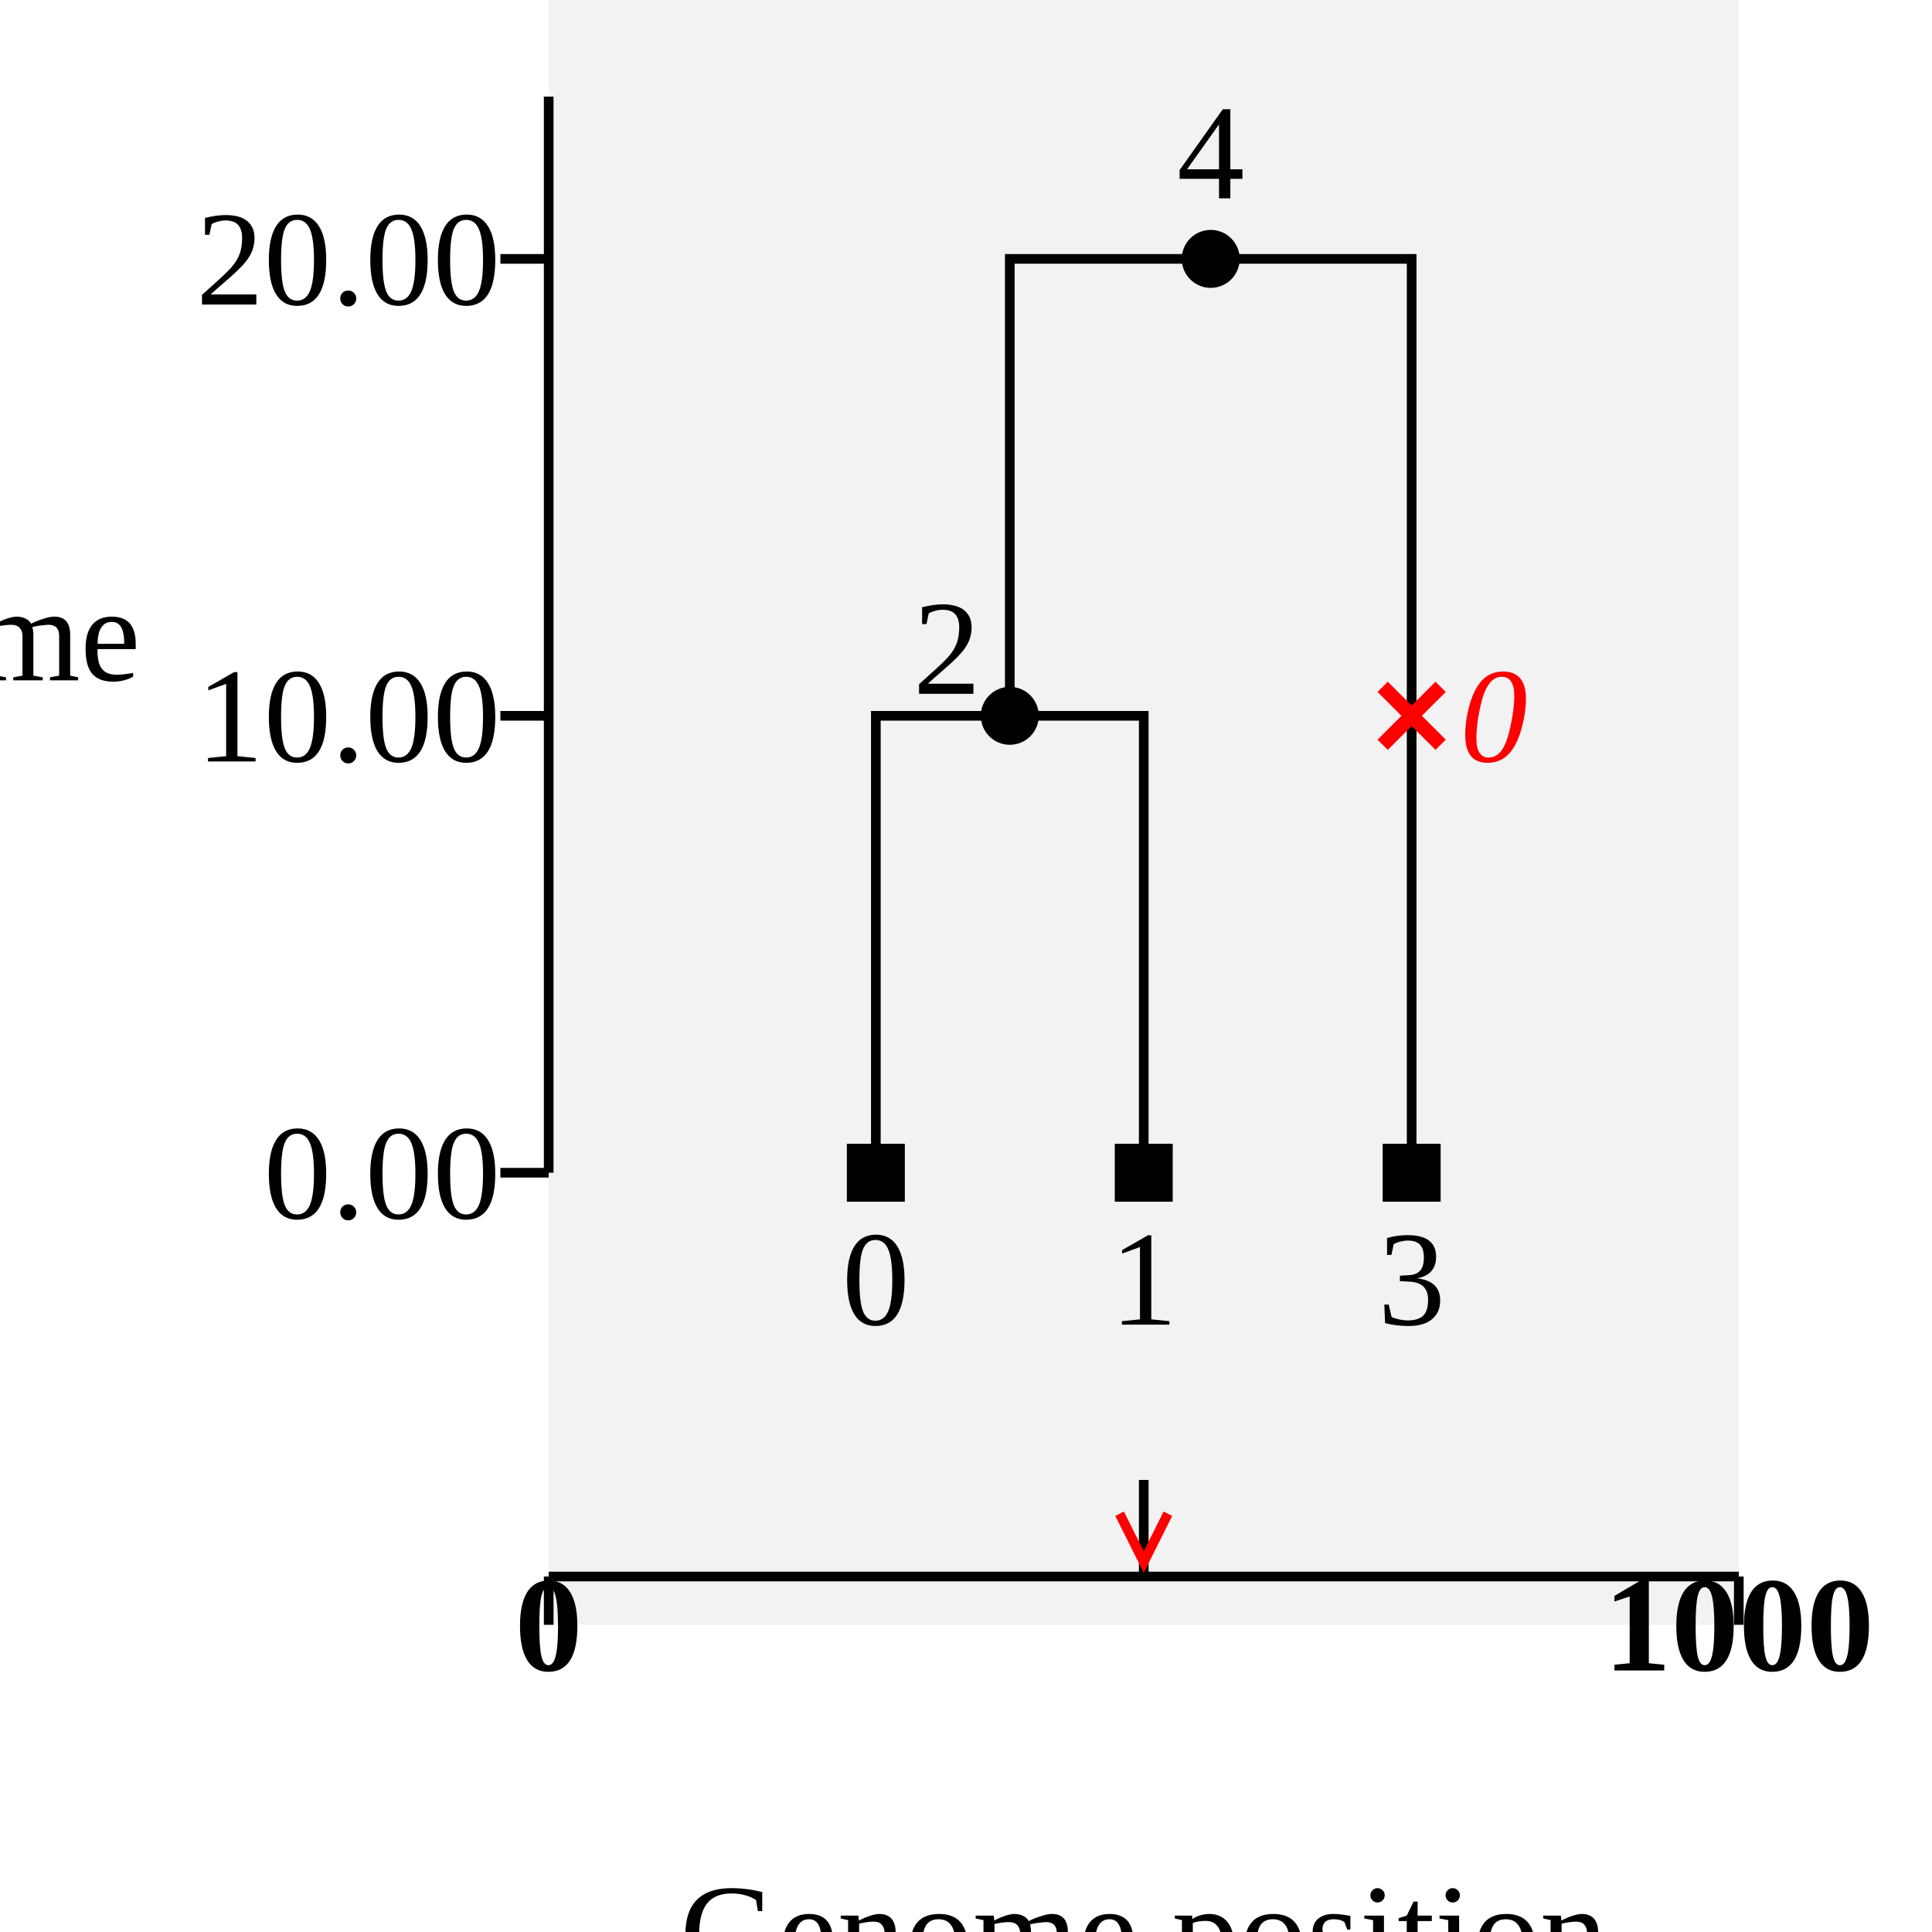
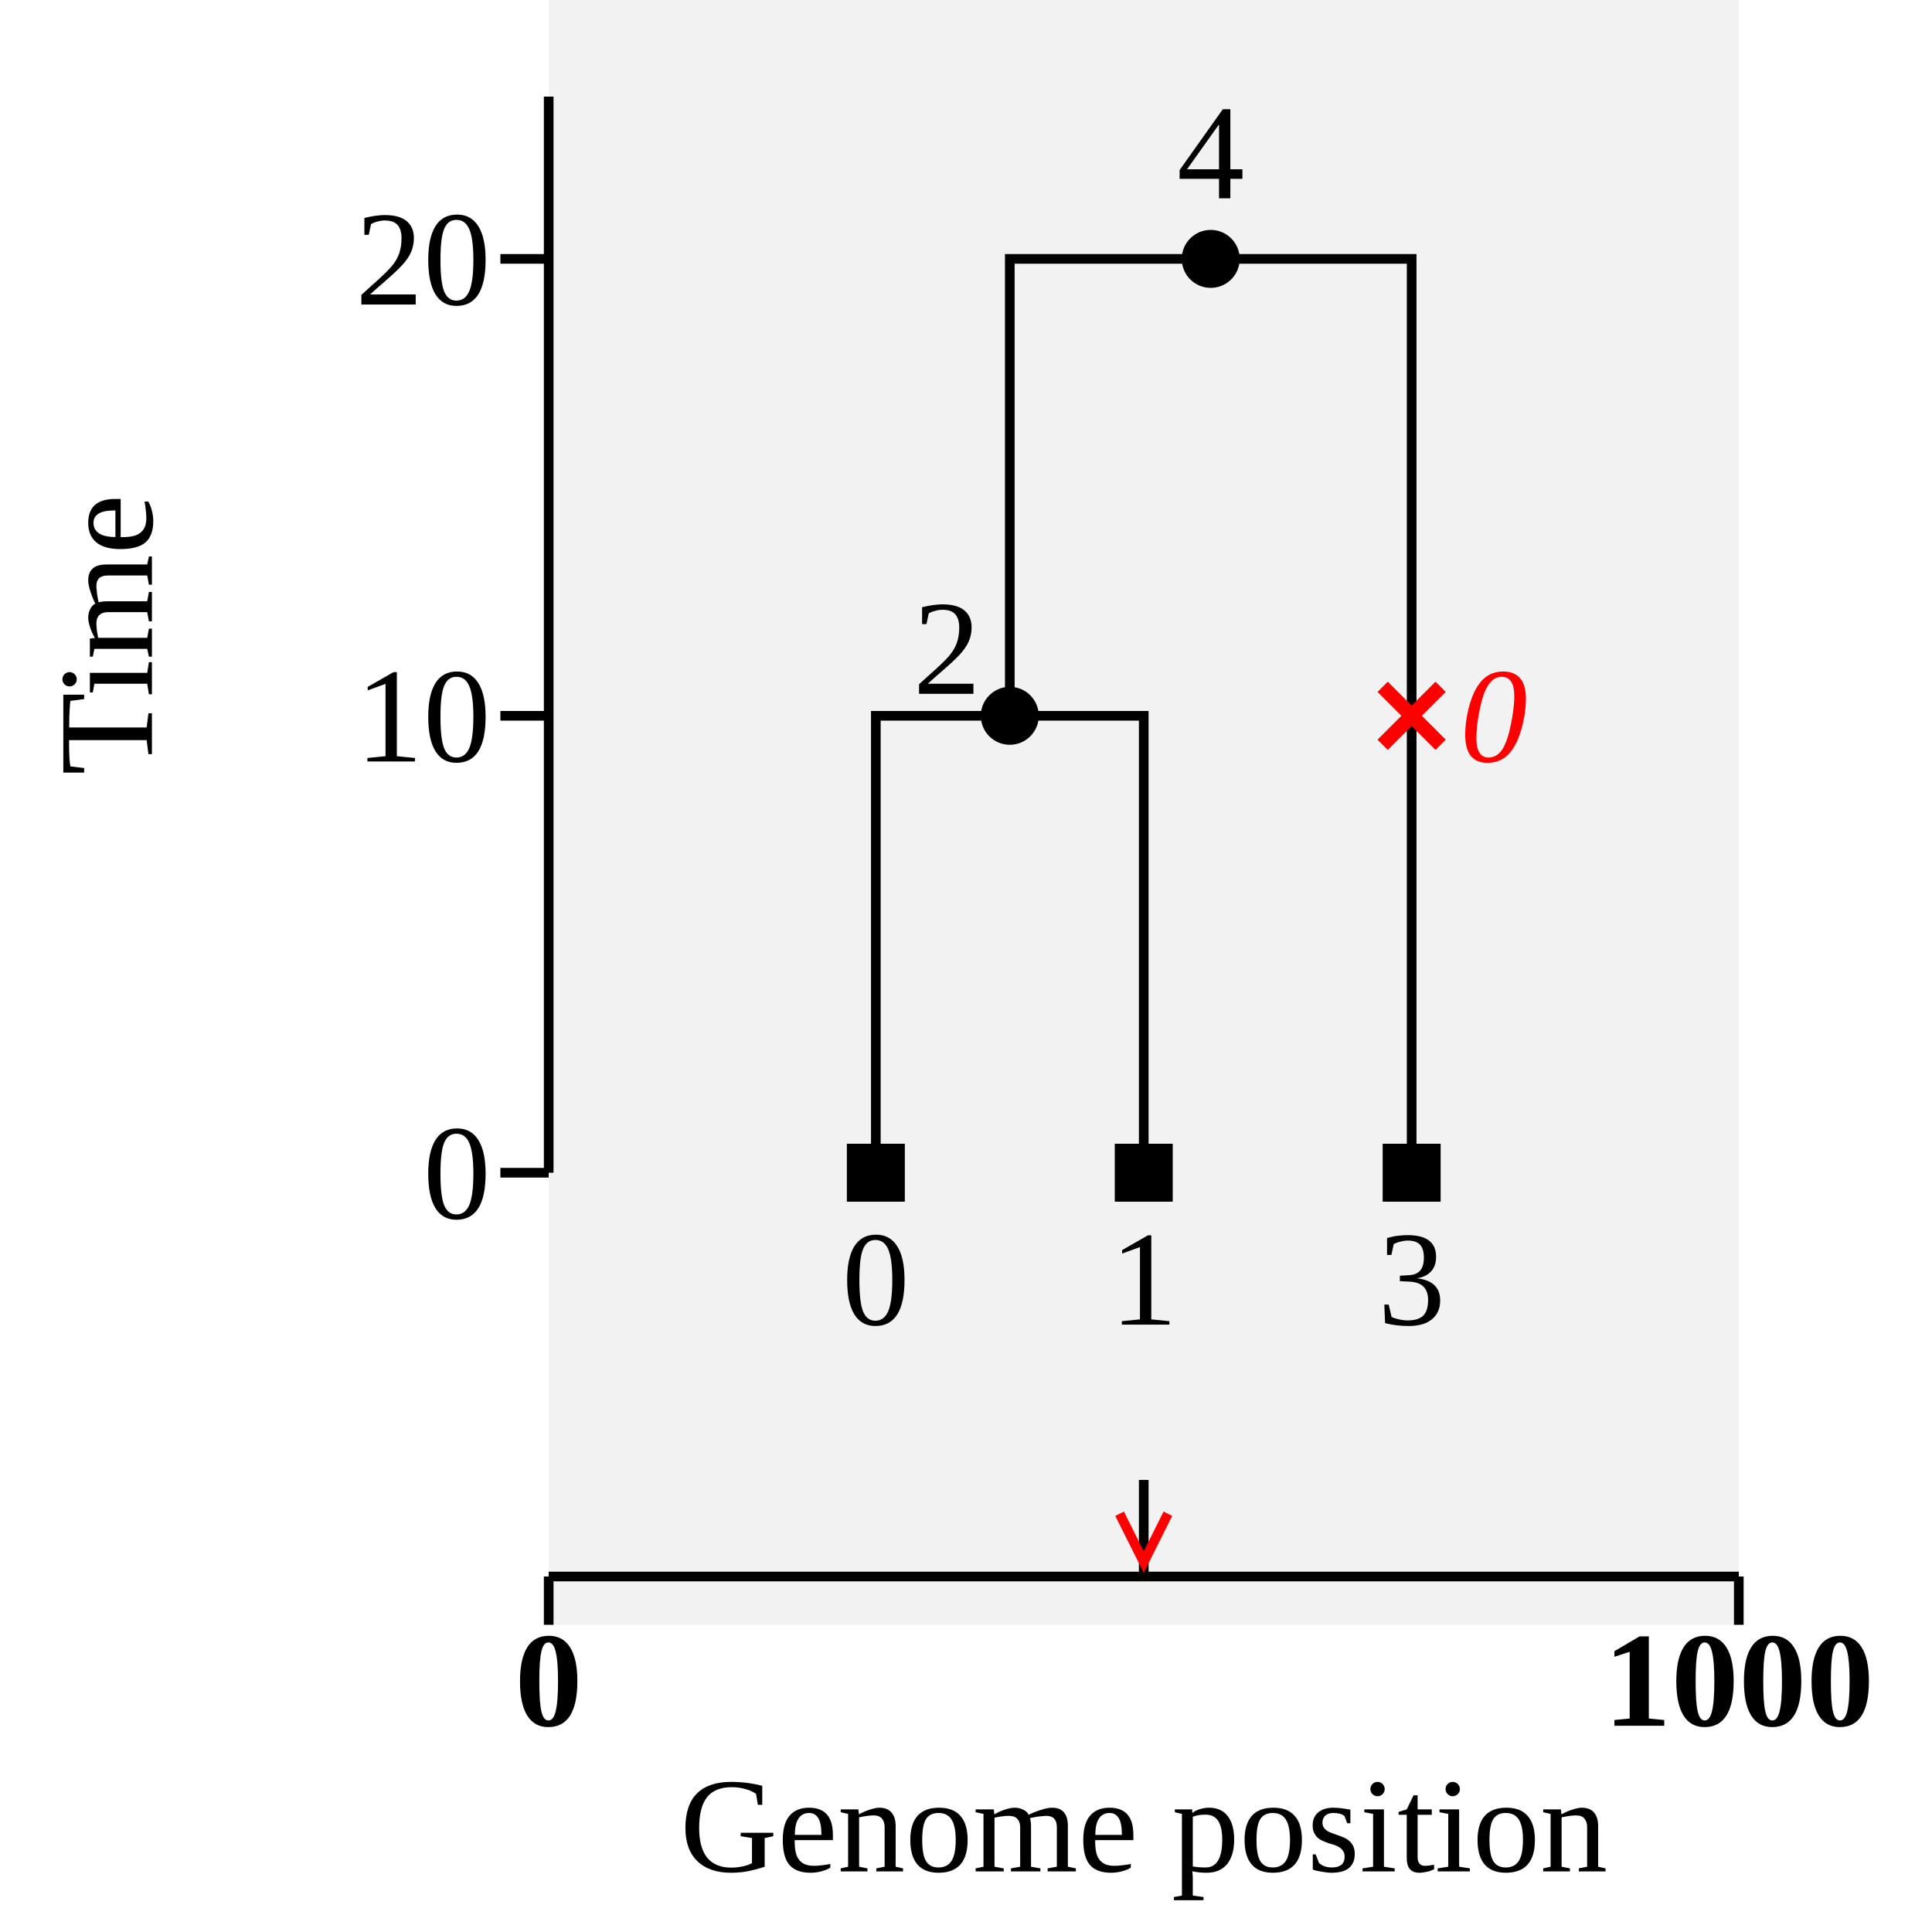
<svg xmlns="http://www.w3.org/2000/svg" baseProfile="full" height="200" version="1.1" width="200">
  <defs>
-     <style type="text/css">.background path {fill: #808080; fill-opacity:0}.background path:nth-child(odd) {fill-opacity:.1}.axes {font-size: 14px}.x-axis .tick .lab {font-weight: bold}.axes, .tree {font-size: 14px; text-anchor:middle}.y-axis line.grid {stroke: #FAFAFA}.y-axis &gt; .lab text {transform: translateX(0.8em) rotate(-90deg)}.x-axis .tick g {transform: translateY(0.9em)}.x-axis &gt; .lab text {transform: translateY(-0.8em)}.axes line, .edge {stroke:black; fill:none}.node &gt; .sym {fill: black; stroke: none}.site &gt; .sym {stroke: black}.mut text {fill: red; font-style: italic}.mut.extra text {fill: hotpink}.mut line {fill: none; stroke: none}.mut .sym {fill: none; stroke: red}.mut.extra .sym {stroke: hotpink}.node .mut .sym {stroke-width: 1.5px}.tree text, .tree-sequence text {dominant-baseline: central}.plotbox .lab.lft {text-anchor: end}.plotbox .lab.rgt {text-anchor: start}</style>
+     <style type="text/css">.background path {fill: #808080; fill-opacity: 0}.background path:nth-child(odd) {fill-opacity: .1}.axes {font-size: 14px}.x-axis .tick .lab {font-weight: bold; dominant-baseline: hanging}.axes, .tree {font-size: 14px; text-anchor: middle}.axes line, .edge {stroke: black; fill: none}.y-axis .grid {stroke: #FAFAFA}.node &gt; .sym {fill: black; stroke: none}.site &gt; .sym {stroke: black}.mut text {fill: red; font-style: italic}.mut.extra text {fill: hotpink}.mut line {fill: none; stroke: none}.mut .sym {fill: none; stroke: red}.mut.extra .sym {stroke: hotpink}.node .mut .sym {stroke-width: 1.5px}.tree text, .tree-sequence text {dominant-baseline: central}.plotbox .lab.lft {text-anchor: end}.plotbox .lab.rgt {text-anchor: start}</style>
  </defs>
  <g class="tree-sequence">
    <g class="background">
      <path d="M56.8,0 l123.2,0 l0,138.2 l0,25 l0,5 l-123.2,0 l0,-5 l0,-25 l0,-138.2z" />
    </g>
    <g class="axes">
      <g class="x-axis">
-         <g class="lab" transform="translate(118.4,200)">
-           <text text-anchor="middle">Genome position</text>
+         <g transform="translate(118.4,200)">
+           <text class="lab" text-anchor="middle" transform="translate(0 -11)">Genome position</text>
        </g>
        <line x1="56.8" x2="180" y1="163.2" y2="163.2" />
-         <g class="tick" transform="translate(56.8 163.2)">
-           <line x1="0" x2="0" y1="0" y2="5" />
-           <g class="lab" transform="translate(0,5)">
-             <text>0</text>
+         <g class="ticks">
+           <g class="tick" transform="translate(56.8 163.2)">
+             <line x1="0" x2="0" y1="0" y2="5" />
+             <g transform="translate(0,6)">
+               <text class="lab">0</text>
+             </g>
          </g>
-         </g>
-         <g class="tick" transform="translate(180 163.2)">
-           <line x1="0" x2="0" y1="0" y2="5" />
-           <g class="lab" transform="translate(0,5)">
-             <text>1000</text>
+           <g class="tick" transform="translate(180 163.2)">
+             <line x1="0" x2="0" y1="0" y2="5" />
+             <g transform="translate(0,6)">
+               <text class="lab">1000</text>
+             </g>
          </g>
        </g>
        <g class="site s0" transform="translate(118.4 163.2)">
          <line class="sym" x1="0" x2="0" y1="0" y2="-10" />
          <g class="mut m0">
            <polyline class="sym" points="2.5,-6.5 0,-1.5 -2.5,-6.5" />
          </g>
        </g>
      </g>
      <g class="y-axis">
-         <g class="lab" transform="translate(0,65.7)">
-           <text text-anchor="middle">Time</text>
+         <g transform="translate(0,65.7)">
+           <text class="lab" text-anchor="middle" transform="translate(11) rotate(-90)">Time</text>
        </g>
        <line x1="56.8" x2="56.8" y1="121.4" y2="10" />
-         <g class="tick" transform="translate(56.8 121.4)">
-           <line x1="0" x2="-5" y1="0" y2="0" />
-           <g class="lab" transform="translate(-5,0)">
-             <text text-anchor="end">0.00</text>
+         <g class="ticks">
+           <g class="tick" transform="translate(56.8 121.4)">
+             <line x1="0" x2="-5" y1="0" y2="0" />
+             <g transform="translate(-6,0)">
+               <text class="lab" text-anchor="end">0</text>
+             </g>
          </g>
-         </g>
-         <g class="tick" transform="translate(56.8 74.1)">
-           <line x1="0" x2="-5" y1="0" y2="0" />
-           <g class="lab" transform="translate(-5,0)">
-             <text text-anchor="end">10.00</text>
+           <g class="tick" transform="translate(56.8 74.1)">
+             <line x1="0" x2="-5" y1="0" y2="0" />
+             <g transform="translate(-6,0)">
+               <text class="lab" text-anchor="end">10</text>
+             </g>
          </g>
-         </g>
-         <g class="tick" transform="translate(56.8 26.8)">
-           <line x1="0" x2="-5" y1="0" y2="0" />
-           <g class="lab" transform="translate(-5,0)">
-             <text text-anchor="end">20.00</text>
+           <g class="tick" transform="translate(56.8 26.8)">
+             <line x1="0" x2="-5" y1="0" y2="0" />
+             <g transform="translate(-6,0)">
+               <text class="lab" text-anchor="end">20</text>
+             </g>
          </g>
        </g>
      </g>
    </g>
    <g class="plotbox trees">
      <g class="tree t0" transform="translate(56.8 0)">
        <g class="plotbox">
-           <g class="node n4 root" transform="translate(68.5333 26.8)">
-             <g class="a4 node n2" transform="translate(-20.8 47.3)">
+           <g class="c2 node n4 root" transform="translate(68.5333 26.8)">
+             <g class="a4 c2 node n2" transform="translate(-20.8 47.3)">
              <g class="a2 leaf node n0 sample" transform="translate(-13.8667 47.3)">
                <path class="edge" d="M 0 0 V -47.3 H 13.867" />
                <rect class="sym" height="6" width="6" x="-3" y="-3" />
                <text class="lab" transform="translate(0 11)">0</text>
              </g>
              <g class="a2 leaf node n1 sample" transform="translate(13.8667 47.3)">
                <path class="edge" d="M 0 0 V -47.3 H -13.867" />
                <rect class="sym" height="6" width="6" x="-3" y="-3" />
                <text class="lab" transform="translate(0 11)">1</text>
              </g>
              <path class="edge" d="M 0 0 V -47.3 H 20.8" />
              <circle class="sym" cx="0" cy="0" r="3" />
              <text class="lab lft" transform="translate(-3 -7.0)">2</text>
            </g>
            <g class="a4 leaf m0 node n3 s0 sample" transform="translate(20.8 94.6)">
              <path class="edge" d="M 0 0 V -94.6 H -20.8" />
              <g class="mut m0 s0 unknown_time" transform="translate(0 -47.3)">
                <line x1="0" x2="0" y1="0" y2="47.3" />
                <path class="sym" d="M -3,-3 l 6,6 M -3,3 l 6,-6" />
                <text class="lab rgt" transform="translate(5 0)">0</text>
              </g>
              <rect class="sym" height="6" width="6" x="-3" y="-3" />
              <text class="lab" transform="translate(0 11)">3</text>
            </g>
            <circle class="sym" cx="0" cy="0" r="3" />
            <text class="lab" transform="translate(0 -11)">4</text>
          </g>
        </g>
      </g>
    </g>
  </g>
</svg>
